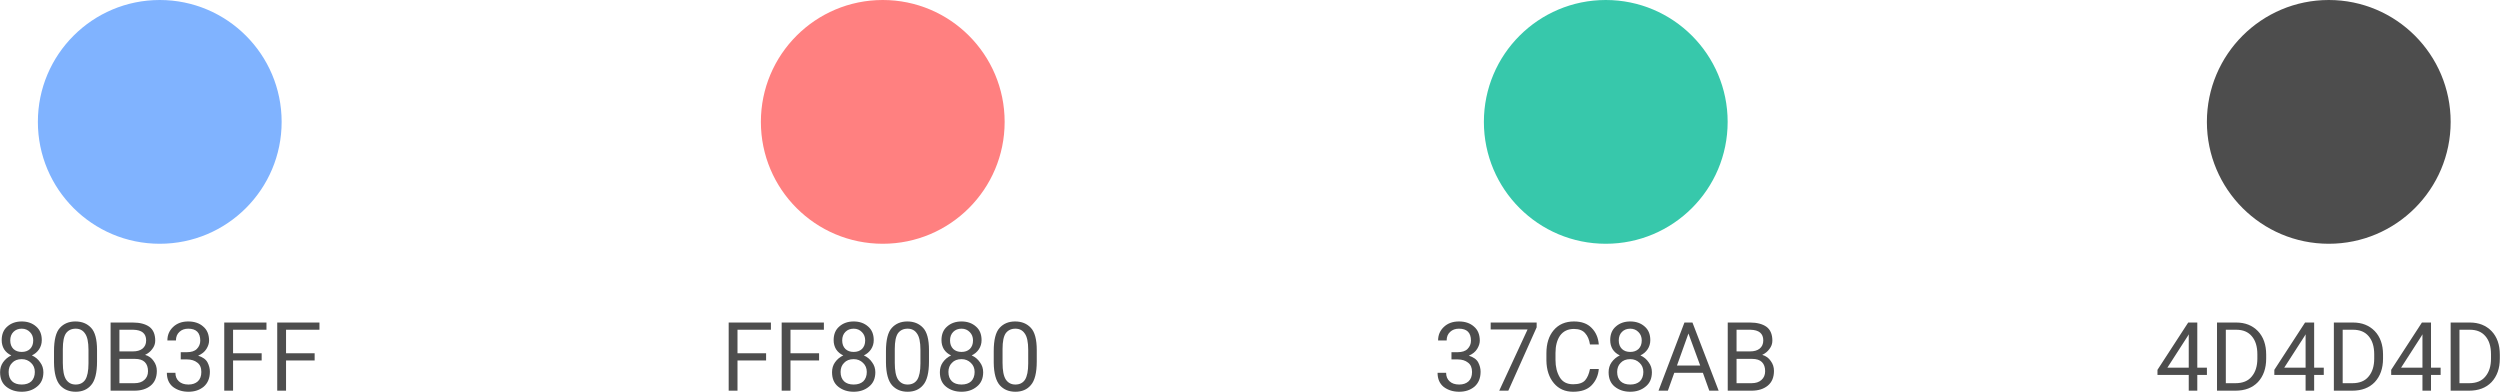
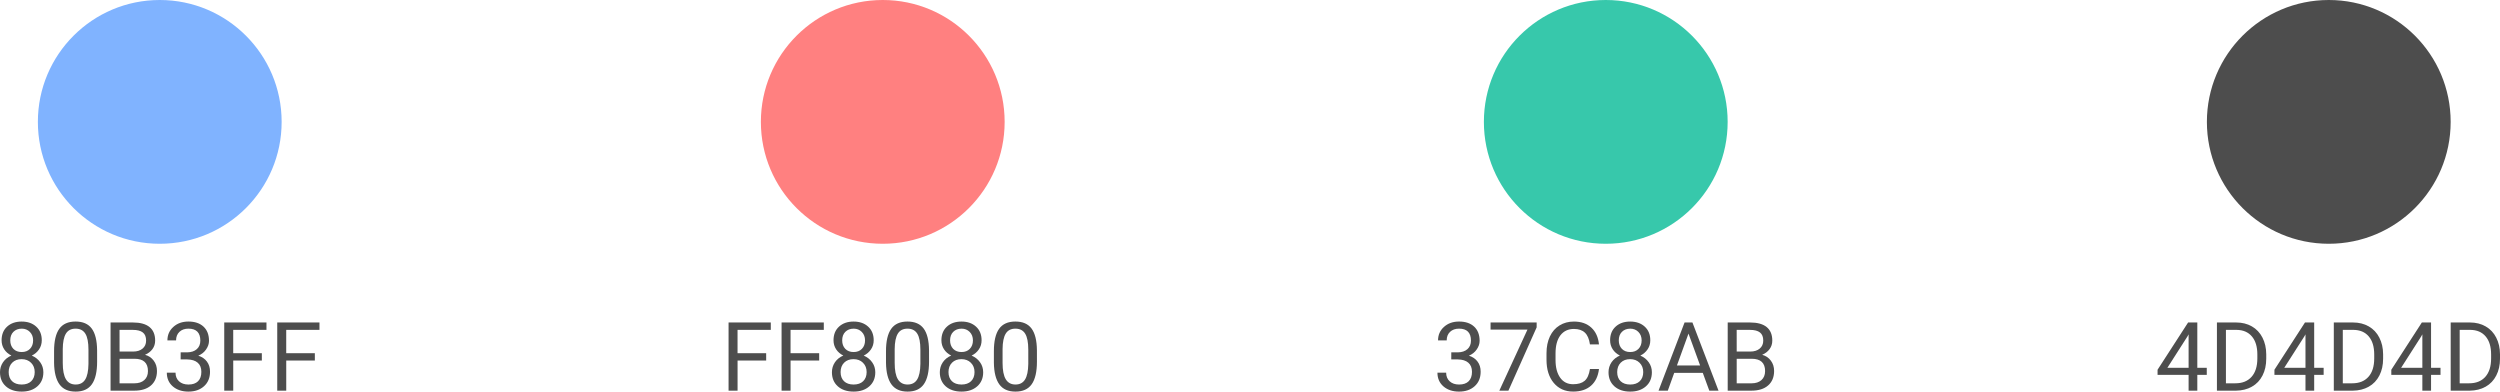
<svg xmlns="http://www.w3.org/2000/svg" width="552.429" height="86.532" viewBox="0 0 146.164 22.895" version="1.1" id="svg8">
  <defs id="defs2" />
  <g id="layer1" transform="translate(233.2162,-137.5651)">
    <circle style="opacity:1;vector-effect:none;fill:#80b3ff;fill-opacity:1;stroke:none;stroke-width:0.99;stroke-linecap:round;stroke-linejoin:round;stroke-miterlimit:4;stroke-dasharray:none;stroke-dashoffset:0;stroke-opacity:1" id="path4314" cx="-223.876" cy="144.691" r="7.126" />
    <circle r="7.126" cy="144.691" cx="-181.605" id="circle4316" style="opacity:1;vector-effect:none;fill:#ff8080;fill-opacity:1;stroke:none;stroke-width:0.99;stroke-linecap:round;stroke-linejoin:round;stroke-miterlimit:4;stroke-dasharray:none;stroke-dashoffset:0;stroke-opacity:1" />
    <circle style="opacity:1;vector-effect:none;fill:#37c8ab;fill-opacity:1;stroke:none;stroke-width:0.99;stroke-linecap:round;stroke-linejoin:round;stroke-miterlimit:4;stroke-dasharray:none;stroke-dashoffset:0;stroke-opacity:1" id="circle4318" cx="-139.334" cy="144.691" r="7.126" />
    <circle r="7.126" cy="144.691" cx="-97.063" id="circle4320" style="opacity:1;vector-effect:none;fill:#4d4d4d;fill-opacity:1;stroke:none;stroke-width:0.99;stroke-linecap:round;stroke-linejoin:round;stroke-miterlimit:4;stroke-dasharray:none;stroke-dashoffset:0;stroke-opacity:1" />
-     <text xml:space="preserve" style="font-style:normal;font-variant:normal;font-weight:normal;font-stretch:normal;font-size:5.607px;line-height:1.25;font-family:Roboto;-inkscape-font-specification:'Roboto, Normal';font-variant-ligatures:normal;font-variant-caps:normal;font-variant-numeric:normal;font-feature-settings:normal;text-align:start;letter-spacing:0px;word-spacing:0px;writing-mode:lr-tb;text-anchor:start;fill:#4d4d4d;fill-opacity:1;stroke:none;stroke-width:0.263" x="-233.523" y="160.405" id="text5049">
-       <tspan id="tspan5047" x="-233.523" y="160.405" style="fill:#4d4d4d;fill-opacity:1;stroke-width:0.263">80B3FF</tspan>
-     </text>
-     <text id="text5053" y="160.405" x="-191.082" style="font-style:normal;font-variant:normal;font-weight:normal;font-stretch:normal;font-size:5.607px;line-height:1.25;font-family:Roboto;-inkscape-font-specification:'Roboto, Normal';font-variant-ligatures:normal;font-variant-caps:normal;font-variant-numeric:normal;font-feature-settings:normal;text-align:start;letter-spacing:0px;word-spacing:0px;writing-mode:lr-tb;text-anchor:start;fill:#4d4d4d;fill-opacity:1;stroke:none;stroke-width:0.263" xml:space="preserve">
-       <tspan style="fill:#4d4d4d;fill-opacity:1;stroke-width:0.263" y="160.405" x="-191.082" id="tspan5051">FF8080</tspan>
-     </text>
-     <text xml:space="preserve" style="font-style:normal;font-variant:normal;font-weight:normal;font-stretch:normal;font-size:5.607px;line-height:1.25;font-family:Roboto;-inkscape-font-specification:'Roboto, Normal';font-variant-ligatures:normal;font-variant-caps:normal;font-variant-numeric:normal;font-feature-settings:normal;text-align:start;letter-spacing:0px;word-spacing:0px;writing-mode:lr-tb;text-anchor:start;fill:#4d4d4d;fill-opacity:1;stroke:none;stroke-width:0.263" x="-149.434" y="160.405" id="text5057">
-       <tspan id="tspan5055" x="-149.434" y="160.405" style="fill:#4d4d4d;fill-opacity:1;stroke-width:0.263">37C8AB</tspan>
-     </text>
-     <text id="text5061" y="160.405" x="-107.219" style="font-style:normal;font-variant:normal;font-weight:normal;font-stretch:normal;font-size:5.607px;line-height:1.25;font-family:Roboto;-inkscape-font-specification:'Roboto, Normal';font-variant-ligatures:normal;font-variant-caps:normal;font-variant-numeric:normal;font-feature-settings:normal;text-align:start;letter-spacing:0px;word-spacing:0px;writing-mode:lr-tb;text-anchor:start;fill:#4d4d4d;fill-opacity:1;stroke:none;stroke-width:0.263" xml:space="preserve">
-       <tspan style="fill:#4d4d4d;fill-opacity:1;stroke-width:0.263" y="160.405" x="-107.219" id="tspan5059">4D4D4D</tspan>
-     </text>
+     <path id="path863" style="font-style:normal;font-variant:normal;font-weight:normal;font-stretch:normal;font-size:5.607px;line-height:1.25;font-family:Roboto;-inkscape-font-specification:'Roboto, Normal';font-variant-ligatures:normal;font-variant-caps:normal;font-variant-numeric:normal;font-feature-settings:normal;text-align:start;letter-spacing:0px;word-spacing:0px;writing-mode:lr-tb;text-anchor:start;fill:#4d4d4d;fill-opacity:1;stroke:none;stroke-width:0.263" d="m -230.774,157.46 q 0,0.298 -0.159,0.531 -0.156,0.233 -0.424,0.364 0.312,0.134 0.493,0.391 0.183,0.257 0.183,0.583 0,0.517 -0.35,0.824 -0.348,0.307 -0.917,0.307 -0.575,0 -0.923,-0.307 -0.345,-0.309 -0.345,-0.824 0,-0.323 0.175,-0.583 0.178,-0.26 0.49,-0.394 -0.266,-0.131 -0.419,-0.364 -0.153,-0.233 -0.153,-0.528 0,-0.504 0.323,-0.799 0.323,-0.296 0.851,-0.296 0.526,0 0.849,0.296 0.326,0.296 0.326,0.799 z m -0.413,1.859 q 0,-0.334 -0.214,-0.545 -0.211,-0.211 -0.553,-0.211 -0.342,0 -0.55,0.208 -0.205,0.208 -0.205,0.548 0,0.339 0.2,0.534 0.203,0.194 0.561,0.194 0.356,0 0.558,-0.194 0.203,-0.197 0.203,-0.534 z m -0.761,-2.538 q -0.298,0 -0.485,0.186 -0.183,0.183 -0.183,0.501 0,0.304 0.181,0.493 0.183,0.186 0.487,0.186 0.304,0 0.485,-0.186 0.183,-0.189 0.183,-0.493 0,-0.304 -0.189,-0.496 -0.189,-0.192 -0.479,-0.192 z" />
+     <path id="path865" style="font-style:normal;font-variant:normal;font-weight:normal;font-stretch:normal;font-size:5.607px;line-height:1.25;font-family:Roboto;-inkscape-font-specification:'Roboto, Normal';font-variant-ligatures:normal;font-variant-caps:normal;font-variant-numeric:normal;font-feature-settings:normal;text-align:start;letter-spacing:0px;word-spacing:0px;writing-mode:lr-tb;text-anchor:start;fill:#4d4d4d;fill-opacity:1;stroke:none;stroke-width:0.263" d="m -227.538,158.705 q 0,0.89 -0.304,1.322 -0.304,0.433 -0.95,0.433 -0.638,0 -0.945,-0.422 -0.307,-0.424 -0.318,-1.265 v -0.676 q 0,-0.879 0.304,-1.306 0.304,-0.427 0.953,-0.427 0.643,0 0.947,0.413 0.304,0.411 0.312,1.27 z m -0.506,-0.693 q 0,-0.643 -0.181,-0.936 -0.181,-0.296 -0.572,-0.296 -0.389,0 -0.567,0.293 -0.178,0.293 -0.183,0.901 v 0.81 q 0,0.646 0.186,0.955 0.189,0.307 0.569,0.307 0.375,0 0.556,-0.29 0.183,-0.29 0.192,-0.914 z" />
+     <path id="path867" style="font-style:normal;font-variant:normal;font-weight:normal;font-stretch:normal;font-size:5.607px;line-height:1.25;font-family:Roboto;-inkscape-font-specification:'Roboto, Normal';font-variant-ligatures:normal;font-variant-caps:normal;font-variant-numeric:normal;font-feature-settings:normal;text-align:start;letter-spacing:0px;word-spacing:0px;writing-mode:lr-tb;text-anchor:start;fill:#4d4d4d;fill-opacity:1;stroke:none;stroke-width:0.263" d="m -226.752,160.405 v -3.986 h 1.303 q 0.649,0 0.975,0.268 0.329,0.268 0.329,0.794 0,0.279 -0.159,0.496 -0.159,0.214 -0.433,0.331 0.323,0.09 0.509,0.345 0.189,0.252 0.189,0.602 0,0.537 -0.348,0.843 -0.348,0.307 -0.983,0.307 z m 0.526,-1.864 v 1.435 h 0.868 q 0.367,0 0.578,-0.189 0.214,-0.192 0.214,-0.526 0,-0.72 -0.783,-0.72 z m 0,-0.422 h 0.794 q 0.345,0 0.55,-0.172 0.208,-0.172 0.208,-0.468 0,-0.329 -0.192,-0.476 -0.192,-0.151 -0.583,-0.151 h -0.778 z" />
+     <path id="path869" style="font-style:normal;font-variant:normal;font-weight:normal;font-stretch:normal;font-size:5.607px;line-height:1.25;font-family:Roboto;-inkscape-font-specification:'Roboto, Normal';font-variant-ligatures:normal;font-variant-caps:normal;font-variant-numeric:normal;font-feature-settings:normal;text-align:start;letter-spacing:0px;word-spacing:0px;writing-mode:lr-tb;text-anchor:start;fill:#4d4d4d;fill-opacity:1;stroke:none;stroke-width:0.263" d="m -222.654,158.166 h 0.381 q 0.359,-0.005 0.564,-0.189 0.205,-0.183 0.205,-0.496 0,-0.701 -0.698,-0.701 -0.329,0 -0.526,0.189 -0.194,0.186 -0.194,0.496 h -0.506 q 0,-0.474 0.345,-0.786 0.348,-0.315 0.882,-0.315 0.564,0 0.884,0.298 0.32,0.298 0.32,0.83 0,0.26 -0.17,0.504 -0.167,0.244 -0.457,0.364 0.329,0.104 0.506,0.345 0.181,0.241 0.181,0.589 0,0.537 -0.35,0.851 -0.35,0.315 -0.912,0.315 -0.561,0 -0.914,-0.304 -0.35,-0.304 -0.35,-0.802 h 0.509 q 0,0.315 0.205,0.504 0.205,0.189 0.55,0.189 0.367,0 0.561,-0.192 0.194,-0.192 0.194,-0.55 0,-0.348 -0.214,-0.534 -0.214,-0.186 -0.616,-0.192 h -0.381 z" />
+     <path id="path871" style="font-style:normal;font-variant:normal;font-weight:normal;font-stretch:normal;font-size:5.607px;line-height:1.25;font-family:Roboto;-inkscape-font-specification:'Roboto, Normal';font-variant-ligatures:normal;font-variant-caps:normal;font-variant-numeric:normal;font-feature-settings:normal;text-align:start;letter-spacing:0px;word-spacing:0px;writing-mode:lr-tb;text-anchor:start;fill:#4d4d4d;fill-opacity:1;stroke:none;stroke-width:0.263" d="m -217.907,158.645 h -1.673 v 1.76 h -0.526 v -3.986 h 2.469 v 0.433 h -1.944 v 1.363 h 1.673 z" />
+     <path id="path873" style="font-style:normal;font-variant:normal;font-weight:normal;font-stretch:normal;font-size:5.607px;line-height:1.25;font-family:Roboto;-inkscape-font-specification:'Roboto, Normal';font-variant-ligatures:normal;font-variant-caps:normal;font-variant-numeric:normal;font-feature-settings:normal;text-align:start;letter-spacing:0px;word-spacing:0px;writing-mode:lr-tb;text-anchor:start;fill:#4d4d4d;fill-opacity:1;stroke:none;stroke-width:0.263" d="m -214.808,158.645 h -1.673 v 1.76 h -0.526 v -3.986 h 2.469 v 0.433 h -1.944 v 1.363 h 1.673 z" />
+     <path id="path850" style="font-style:normal;font-variant:normal;font-weight:normal;font-stretch:normal;font-size:5.607px;line-height:1.25;font-family:Roboto;-inkscape-font-specification:'Roboto, Normal';font-variant-ligatures:normal;font-variant-caps:normal;font-variant-numeric:normal;font-feature-settings:normal;text-align:start;letter-spacing:0px;word-spacing:0px;writing-mode:lr-tb;text-anchor:start;fill:#4d4d4d;fill-opacity:1;stroke:none;stroke-width:0.263" d="m -188.421,158.645 h -1.673 v 1.76 h -0.526 v -3.986 h 2.469 v 0.433 h -1.944 v 1.363 h 1.673 z" />
+     <path id="path852" style="font-style:normal;font-variant:normal;font-weight:normal;font-stretch:normal;font-size:5.607px;line-height:1.25;font-family:Roboto;-inkscape-font-specification:'Roboto, Normal';font-variant-ligatures:normal;font-variant-caps:normal;font-variant-numeric:normal;font-feature-settings:normal;text-align:start;letter-spacing:0px;word-spacing:0px;writing-mode:lr-tb;text-anchor:start;fill:#4d4d4d;fill-opacity:1;stroke:none;stroke-width:0.263" d="m -185.322,158.645 h -1.673 v 1.76 h -0.526 v -3.986 h 2.469 v 0.433 h -1.944 v 1.363 h 1.673 z" />
+     <path id="path854" style="font-style:normal;font-variant:normal;font-weight:normal;font-stretch:normal;font-size:5.607px;line-height:1.25;font-family:Roboto;-inkscape-font-specification:'Roboto, Normal';font-variant-ligatures:normal;font-variant-caps:normal;font-variant-numeric:normal;font-feature-settings:normal;text-align:start;letter-spacing:0px;word-spacing:0px;writing-mode:lr-tb;text-anchor:start;fill:#4d4d4d;fill-opacity:1;stroke:none;stroke-width:0.263" d="m -182.135,157.46 q 0,0.298 -0.159,0.531 -0.156,0.233 -0.424,0.364 0.312,0.134 0.493,0.391 0.183,0.257 0.183,0.583 0,0.517 -0.35,0.824 -0.348,0.307 -0.917,0.307 -0.575,0 -0.923,-0.307 -0.345,-0.309 -0.345,-0.824 0,-0.323 0.175,-0.583 0.178,-0.26 0.49,-0.394 -0.266,-0.131 -0.419,-0.364 -0.153,-0.233 -0.153,-0.528 0,-0.504 0.323,-0.799 0.323,-0.296 0.851,-0.296 0.526,0 0.849,0.296 0.326,0.296 0.326,0.799 z m -0.413,1.859 q 0,-0.334 -0.214,-0.545 -0.211,-0.211 -0.553,-0.211 -0.342,0 -0.55,0.208 -0.205,0.208 -0.205,0.548 0,0.339 0.2,0.534 0.203,0.194 0.561,0.194 0.356,0 0.558,-0.194 0.203,-0.197 0.203,-0.534 z m -0.761,-2.538 q -0.298,0 -0.485,0.186 -0.183,0.183 -0.183,0.501 0,0.304 0.181,0.493 0.183,0.186 0.487,0.186 0.304,0 0.485,-0.186 0.183,-0.189 0.183,-0.493 0,-0.304 -0.189,-0.496 -0.189,-0.192 -0.479,-0.192 z" />
+     <path id="path856" style="font-style:normal;font-variant:normal;font-weight:normal;font-stretch:normal;font-size:5.607px;line-height:1.25;font-family:Roboto;-inkscape-font-specification:'Roboto, Normal';font-variant-ligatures:normal;font-variant-caps:normal;font-variant-numeric:normal;font-feature-settings:normal;text-align:start;letter-spacing:0px;word-spacing:0px;writing-mode:lr-tb;text-anchor:start;fill:#4d4d4d;fill-opacity:1;stroke:none;stroke-width:0.263" d="m -178.899,158.705 q 0,0.89 -0.304,1.322 -0.304,0.433 -0.95,0.433 -0.638,0 -0.945,-0.422 -0.307,-0.424 -0.318,-1.265 v -0.676 q 0,-0.879 0.304,-1.306 0.304,-0.427 0.953,-0.427 0.643,0 0.947,0.413 0.304,0.411 0.312,1.27 z m -0.506,-0.693 q 0,-0.643 -0.181,-0.936 -0.181,-0.296 -0.572,-0.296 -0.389,0 -0.567,0.293 -0.178,0.293 -0.183,0.901 v 0.81 q 0,0.646 0.186,0.955 0.189,0.307 0.569,0.307 0.375,0 0.556,-0.29 0.183,-0.29 0.192,-0.914 z" />
+     <path id="path858" style="font-style:normal;font-variant:normal;font-weight:normal;font-stretch:normal;font-size:5.607px;line-height:1.25;font-family:Roboto;-inkscape-font-specification:'Roboto, Normal';font-variant-ligatures:normal;font-variant-caps:normal;font-variant-numeric:normal;font-feature-settings:normal;text-align:start;letter-spacing:0px;word-spacing:0px;writing-mode:lr-tb;text-anchor:start;fill:#4d4d4d;fill-opacity:1;stroke:none;stroke-width:0.263" d="m -175.827,157.46 q 0,0.298 -0.159,0.531 -0.156,0.233 -0.424,0.364 0.312,0.134 0.493,0.391 0.183,0.257 0.183,0.583 0,0.517 -0.35,0.824 -0.348,0.307 -0.917,0.307 -0.575,0 -0.923,-0.307 -0.345,-0.309 -0.345,-0.824 0,-0.323 0.175,-0.583 0.178,-0.26 0.49,-0.394 -0.266,-0.131 -0.419,-0.364 -0.153,-0.233 -0.153,-0.528 0,-0.504 0.323,-0.799 0.323,-0.296 0.851,-0.296 0.526,0 0.849,0.296 0.326,0.296 0.326,0.799 z m -0.413,1.859 q 0,-0.334 -0.214,-0.545 -0.211,-0.211 -0.553,-0.211 -0.342,0 -0.55,0.208 -0.205,0.208 -0.205,0.548 0,0.339 0.2,0.534 0.203,0.194 0.561,0.194 0.356,0 0.558,-0.194 0.203,-0.197 0.203,-0.534 z m -0.761,-2.538 q -0.298,0 -0.485,0.186 -0.183,0.183 -0.183,0.501 0,0.304 0.181,0.493 0.183,0.186 0.487,0.186 0.304,0 0.485,-0.186 0.183,-0.189 0.183,-0.493 0,-0.304 -0.189,-0.496 -0.189,-0.192 -0.479,-0.192 z" />
+     <path id="path860" style="font-style:normal;font-variant:normal;font-weight:normal;font-stretch:normal;font-size:5.607px;line-height:1.25;font-family:Roboto;-inkscape-font-specification:'Roboto, Normal';font-variant-ligatures:normal;font-variant-caps:normal;font-variant-numeric:normal;font-feature-settings:normal;text-align:start;letter-spacing:0px;word-spacing:0px;writing-mode:lr-tb;text-anchor:start;fill:#4d4d4d;fill-opacity:1;stroke:none;stroke-width:0.263" d="m -172.591,158.705 q 0,0.89 -0.304,1.322 -0.304,0.433 -0.95,0.433 -0.638,0 -0.945,-0.422 -0.307,-0.424 -0.318,-1.265 v -0.676 q 0,-0.879 0.304,-1.306 0.304,-0.427 0.953,-0.427 0.643,0 0.947,0.413 0.304,0.411 0.312,1.27 z m -0.506,-0.693 q 0,-0.643 -0.181,-0.936 -0.181,-0.296 -0.572,-0.296 -0.389,0 -0.567,0.293 -0.178,0.293 -0.183,0.901 v 0.81 q 0,0.646 0.186,0.955 0.189,0.307 0.569,0.307 0.375,0 0.556,-0.29 0.183,-0.29 0.192,-0.914 z" />
+     <path id="path837" style="font-style:normal;font-variant:normal;font-weight:normal;font-stretch:normal;font-size:5.607px;line-height:1.25;font-family:Roboto;-inkscape-font-specification:'Roboto, Normal';font-variant-ligatures:normal;font-variant-caps:normal;font-variant-numeric:normal;font-feature-settings:normal;text-align:start;letter-spacing:0px;word-spacing:0px;writing-mode:lr-tb;text-anchor:start;fill:#4d4d4d;fill-opacity:1;stroke:none;stroke-width:0.263" d="m -148.366,158.166 h 0.381 q 0.359,-0.005 0.564,-0.189 0.205,-0.183 0.205,-0.496 0,-0.701 -0.698,-0.701 -0.329,0 -0.526,0.189 -0.194,0.186 -0.194,0.496 h -0.506 q 0,-0.474 0.345,-0.786 0.348,-0.315 0.882,-0.315 0.564,0 0.884,0.298 0.32,0.298 0.32,0.83 0,0.26 -0.17,0.504 -0.167,0.244 -0.457,0.364 0.329,0.104 0.506,0.345 0.181,0.241 0.181,0.589 0,0.537 -0.35,0.851 -0.35,0.315 -0.912,0.315 -0.561,0 -0.914,-0.304 -0.35,-0.304 -0.35,-0.802 h 0.509 q 0,0.315 0.205,0.504 0.205,0.189 0.55,0.189 0.367,0 0.561,-0.192 0.194,-0.192 0.194,-0.55 0,-0.348 -0.214,-0.534 -0.214,-0.186 -0.616,-0.192 h -0.381 z" />
+     <path id="path839" style="font-style:normal;font-variant:normal;font-weight:normal;font-stretch:normal;font-size:5.607px;line-height:1.25;font-family:Roboto;-inkscape-font-specification:'Roboto, Normal';font-variant-ligatures:normal;font-variant-caps:normal;font-variant-numeric:normal;font-feature-settings:normal;text-align:start;letter-spacing:0px;word-spacing:0px;writing-mode:lr-tb;text-anchor:start;fill:#4d4d4d;fill-opacity:1;stroke:none;stroke-width:0.263" d="m -143.375,156.704 -1.651,3.701 h -0.531 l 1.645,-3.57 h -2.157 v -0.416 h 2.694 z" />
+     <path id="path841" style="font-style:normal;font-variant:normal;font-weight:normal;font-stretch:normal;font-size:5.607px;line-height:1.25;font-family:Roboto;-inkscape-font-specification:'Roboto, Normal';font-variant-ligatures:normal;font-variant-caps:normal;font-variant-numeric:normal;font-feature-settings:normal;text-align:start;letter-spacing:0px;word-spacing:0px;writing-mode:lr-tb;text-anchor:start;fill:#4d4d4d;fill-opacity:1;stroke:none;stroke-width:0.263" d="m -139.731,159.14 q -0.074,0.632 -0.468,0.977 -0.391,0.342 -1.043,0.342 -0.706,0 -1.133,-0.506 -0.424,-0.506 -0.424,-1.355 v -0.383 q 0,-0.556 0.197,-0.977 0.2,-0.422 0.564,-0.646 0.364,-0.227 0.843,-0.227 0.635,0 1.018,0.356 0.383,0.353 0.446,0.98 h -0.528 q -0.068,-0.476 -0.298,-0.69 -0.227,-0.214 -0.638,-0.214 -0.504,0 -0.791,0.372 -0.285,0.372 -0.285,1.059 v 0.386 q 0,0.649 0.271,1.032 0.271,0.383 0.758,0.383 0.438,0 0.671,-0.197 0.235,-0.2 0.312,-0.693 z" />
+     <path id="path843" style="font-style:normal;font-variant:normal;font-weight:normal;font-stretch:normal;font-size:5.607px;line-height:1.25;font-family:Roboto;-inkscape-font-specification:'Roboto, Normal';font-variant-ligatures:normal;font-variant-caps:normal;font-variant-numeric:normal;font-feature-settings:normal;text-align:start;letter-spacing:0px;word-spacing:0px;writing-mode:lr-tb;text-anchor:start;fill:#4d4d4d;fill-opacity:1;stroke:none;stroke-width:0.263" d="m -136.731,157.46 q 0,0.298 -0.159,0.531 -0.156,0.233 -0.424,0.364 0.312,0.134 0.493,0.391 0.183,0.257 0.183,0.583 0,0.517 -0.35,0.824 -0.348,0.307 -0.917,0.307 -0.575,0 -0.923,-0.307 -0.345,-0.309 -0.345,-0.824 0,-0.323 0.175,-0.583 0.178,-0.26 0.49,-0.394 -0.266,-0.131 -0.419,-0.364 -0.153,-0.233 -0.153,-0.528 0,-0.504 0.323,-0.799 0.323,-0.296 0.851,-0.296 0.526,0 0.849,0.296 0.326,0.296 0.326,0.799 z m -0.413,1.859 q 0,-0.334 -0.214,-0.545 -0.211,-0.211 -0.553,-0.211 -0.342,0 -0.55,0.208 -0.205,0.208 -0.205,0.548 0,0.339 0.2,0.534 0.203,0.194 0.561,0.194 0.356,0 0.558,-0.194 0.203,-0.197 0.203,-0.534 z m -0.761,-2.538 q -0.298,0 -0.485,0.186 -0.183,0.183 -0.183,0.501 0,0.304 0.181,0.493 0.183,0.186 0.487,0.186 0.304,0 0.485,-0.186 0.183,-0.189 0.183,-0.493 0,-0.304 -0.189,-0.496 -0.189,-0.192 -0.479,-0.192 z" />
+     <path id="path845" style="font-style:normal;font-variant:normal;font-weight:normal;font-stretch:normal;font-size:5.607px;line-height:1.25;font-family:Roboto;-inkscape-font-specification:'Roboto, Normal';font-variant-ligatures:normal;font-variant-caps:normal;font-variant-numeric:normal;font-feature-settings:normal;text-align:start;letter-spacing:0px;word-spacing:0px;writing-mode:lr-tb;text-anchor:start;fill:#4d4d4d;fill-opacity:1;stroke:none;stroke-width:0.263" d="m -133.662,159.365 h -1.67 l -0.375,1.04 h -0.542 l 1.522,-3.986 h 0.46 l 1.525,3.986 h -0.539 z m -1.511,-0.433 h 1.355 l -0.679,-1.864 z" />
+     <path id="path847" style="font-style:normal;font-variant:normal;font-weight:normal;font-stretch:normal;font-size:5.607px;line-height:1.25;font-family:Roboto;-inkscape-font-specification:'Roboto, Normal';font-variant-ligatures:normal;font-variant-caps:normal;font-variant-numeric:normal;font-feature-settings:normal;text-align:start;letter-spacing:0px;word-spacing:0px;writing-mode:lr-tb;text-anchor:start;fill:#4d4d4d;fill-opacity:1;stroke:none;stroke-width:0.263" d="m -132.205,160.405 v -3.986 h 1.303 q 0.649,0 0.975,0.268 0.329,0.268 0.329,0.794 0,0.279 -0.159,0.496 -0.159,0.214 -0.433,0.331 0.323,0.09 0.509,0.345 0.189,0.252 0.189,0.602 0,0.537 -0.348,0.843 -0.348,0.307 -0.983,0.307 z m 0.526,-1.864 v 1.435 h 0.868 q 0.367,0 0.578,-0.189 0.214,-0.192 0.214,-0.526 0,-0.72 -0.783,-0.72 z m 0,-0.422 h 0.794 q 0.345,0 0.55,-0.172 0.208,-0.172 0.208,-0.468 0,-0.329 -0.192,-0.476 -0.192,-0.151 -0.583,-0.151 h -0.778 z" />
+     <path id="path824" style="font-style:normal;font-variant:normal;font-weight:normal;font-stretch:normal;font-size:5.607px;line-height:1.25;font-family:Roboto;-inkscape-font-specification:'Roboto, Normal';font-variant-ligatures:normal;font-variant-caps:normal;font-variant-numeric:normal;font-feature-settings:normal;text-align:start;letter-spacing:0px;word-spacing:0px;writing-mode:lr-tb;text-anchor:start;fill:#4d4d4d;fill-opacity:1;stroke:none;stroke-width:0.263" d="m -104.749,159.067 h 0.553 v 0.413 h -0.553 v 0.925 h -0.509 v -0.925 h -1.815 v -0.298 l 1.785,-2.762 h 0.539 z m -1.749,0 h 1.24 v -1.955 l -0.06,0.11 z" />
+     <path id="path826" style="font-style:normal;font-variant:normal;font-weight:normal;font-stretch:normal;font-size:5.607px;line-height:1.25;font-family:Roboto;-inkscape-font-specification:'Roboto, Normal';font-variant-ligatures:normal;font-variant-caps:normal;font-variant-numeric:normal;font-feature-settings:normal;text-align:start;letter-spacing:0px;word-spacing:0px;writing-mode:lr-tb;text-anchor:start;fill:#4d4d4d;fill-opacity:1;stroke:none;stroke-width:0.263" d="m -103.602,160.405 v -3.986 h 1.125 q 0.52,0 0.92,0.23 0.4,0.23 0.616,0.654 0.219,0.424 0.222,0.975 v 0.255 q 0,0.564 -0.219,0.988 -0.216,0.424 -0.621,0.652 -0.402,0.227 -0.939,0.233 z m 0.526,-3.554 v 3.124 h 0.553 q 0.608,0 0.945,-0.378 0.339,-0.378 0.339,-1.076 v -0.233 q 0,-0.679 -0.32,-1.054 -0.318,-0.378 -0.903,-0.383 z" />
+     <path id="path828" style="font-style:normal;font-variant:normal;font-weight:normal;font-stretch:normal;font-size:5.607px;line-height:1.25;font-family:Roboto;-inkscape-font-specification:'Roboto, Normal';font-variant-ligatures:normal;font-variant-caps:normal;font-variant-numeric:normal;font-feature-settings:normal;text-align:start;letter-spacing:0px;word-spacing:0px;writing-mode:lr-tb;text-anchor:start;fill:#4d4d4d;fill-opacity:1;stroke:none;stroke-width:0.263" d="m -97.916,159.067 h 0.553 v 0.413 h -0.553 v 0.925 h -0.509 v -0.925 h -1.815 v -0.298 l 1.785,-2.762 h 0.539 z m -1.749,0 h 1.24 v -1.955 l -0.06,0.11 z" />
+     <path id="path830" style="font-style:normal;font-variant:normal;font-weight:normal;font-stretch:normal;font-size:5.607px;line-height:1.25;font-family:Roboto;-inkscape-font-specification:'Roboto, Normal';font-variant-ligatures:normal;font-variant-caps:normal;font-variant-numeric:normal;font-feature-settings:normal;text-align:start;letter-spacing:0px;word-spacing:0px;writing-mode:lr-tb;text-anchor:start;fill:#4d4d4d;fill-opacity:1;stroke:none;stroke-width:0.263" d="m -96.769,160.405 v -3.986 h 1.125 q 0.52,0 0.92,0.23 0.4,0.23 0.616,0.654 0.219,0.424 0.222,0.975 v 0.255 q 0,0.564 -0.219,0.988 -0.216,0.424 -0.621,0.652 -0.402,0.227 -0.939,0.233 z m 0.526,-3.554 v 3.124 h 0.553 q 0.608,0 0.945,-0.378 0.339,-0.378 0.339,-1.076 v -0.233 q 0,-0.679 -0.32,-1.054 -0.318,-0.378 -0.903,-0.383 z" />
+     <path id="path832" style="font-style:normal;font-variant:normal;font-weight:normal;font-stretch:normal;font-size:5.607px;line-height:1.25;font-family:Roboto;-inkscape-font-specification:'Roboto, Normal';font-variant-ligatures:normal;font-variant-caps:normal;font-variant-numeric:normal;font-feature-settings:normal;text-align:start;letter-spacing:0px;word-spacing:0px;writing-mode:lr-tb;text-anchor:start;fill:#4d4d4d;fill-opacity:1;stroke:none;stroke-width:0.263" d="m -91.083,159.067 h 0.553 v 0.413 h -0.553 v 0.925 h -0.509 v -0.925 h -1.815 v -0.298 l 1.785,-2.762 h 0.539 z m -1.749,0 h 1.24 v -1.955 l -0.06,0.11 z" />
+     <path id="path834" style="font-style:normal;font-variant:normal;font-weight:normal;font-stretch:normal;font-size:5.607px;line-height:1.25;font-family:Roboto;-inkscape-font-specification:'Roboto, Normal';font-variant-ligatures:normal;font-variant-caps:normal;font-variant-numeric:normal;font-feature-settings:normal;text-align:start;letter-spacing:0px;word-spacing:0px;writing-mode:lr-tb;text-anchor:start;fill:#4d4d4d;fill-opacity:1;stroke:none;stroke-width:0.263" d="m -89.935,160.405 v -3.986 h 1.125 q 0.52,0 0.92,0.23 0.4,0.23 0.616,0.654 0.219,0.424 0.222,0.975 v 0.255 q 0,0.564 -0.219,0.988 -0.216,0.424 -0.621,0.652 -0.402,0.227 -0.939,0.233 z m 0.526,-3.554 v 3.124 h 0.553 q 0.608,0 0.945,-0.378 0.339,-0.378 0.339,-1.076 v -0.233 q 0,-0.679 -0.32,-1.054 -0.318,-0.378 -0.903,-0.383 z" />
  </g>
</svg>
